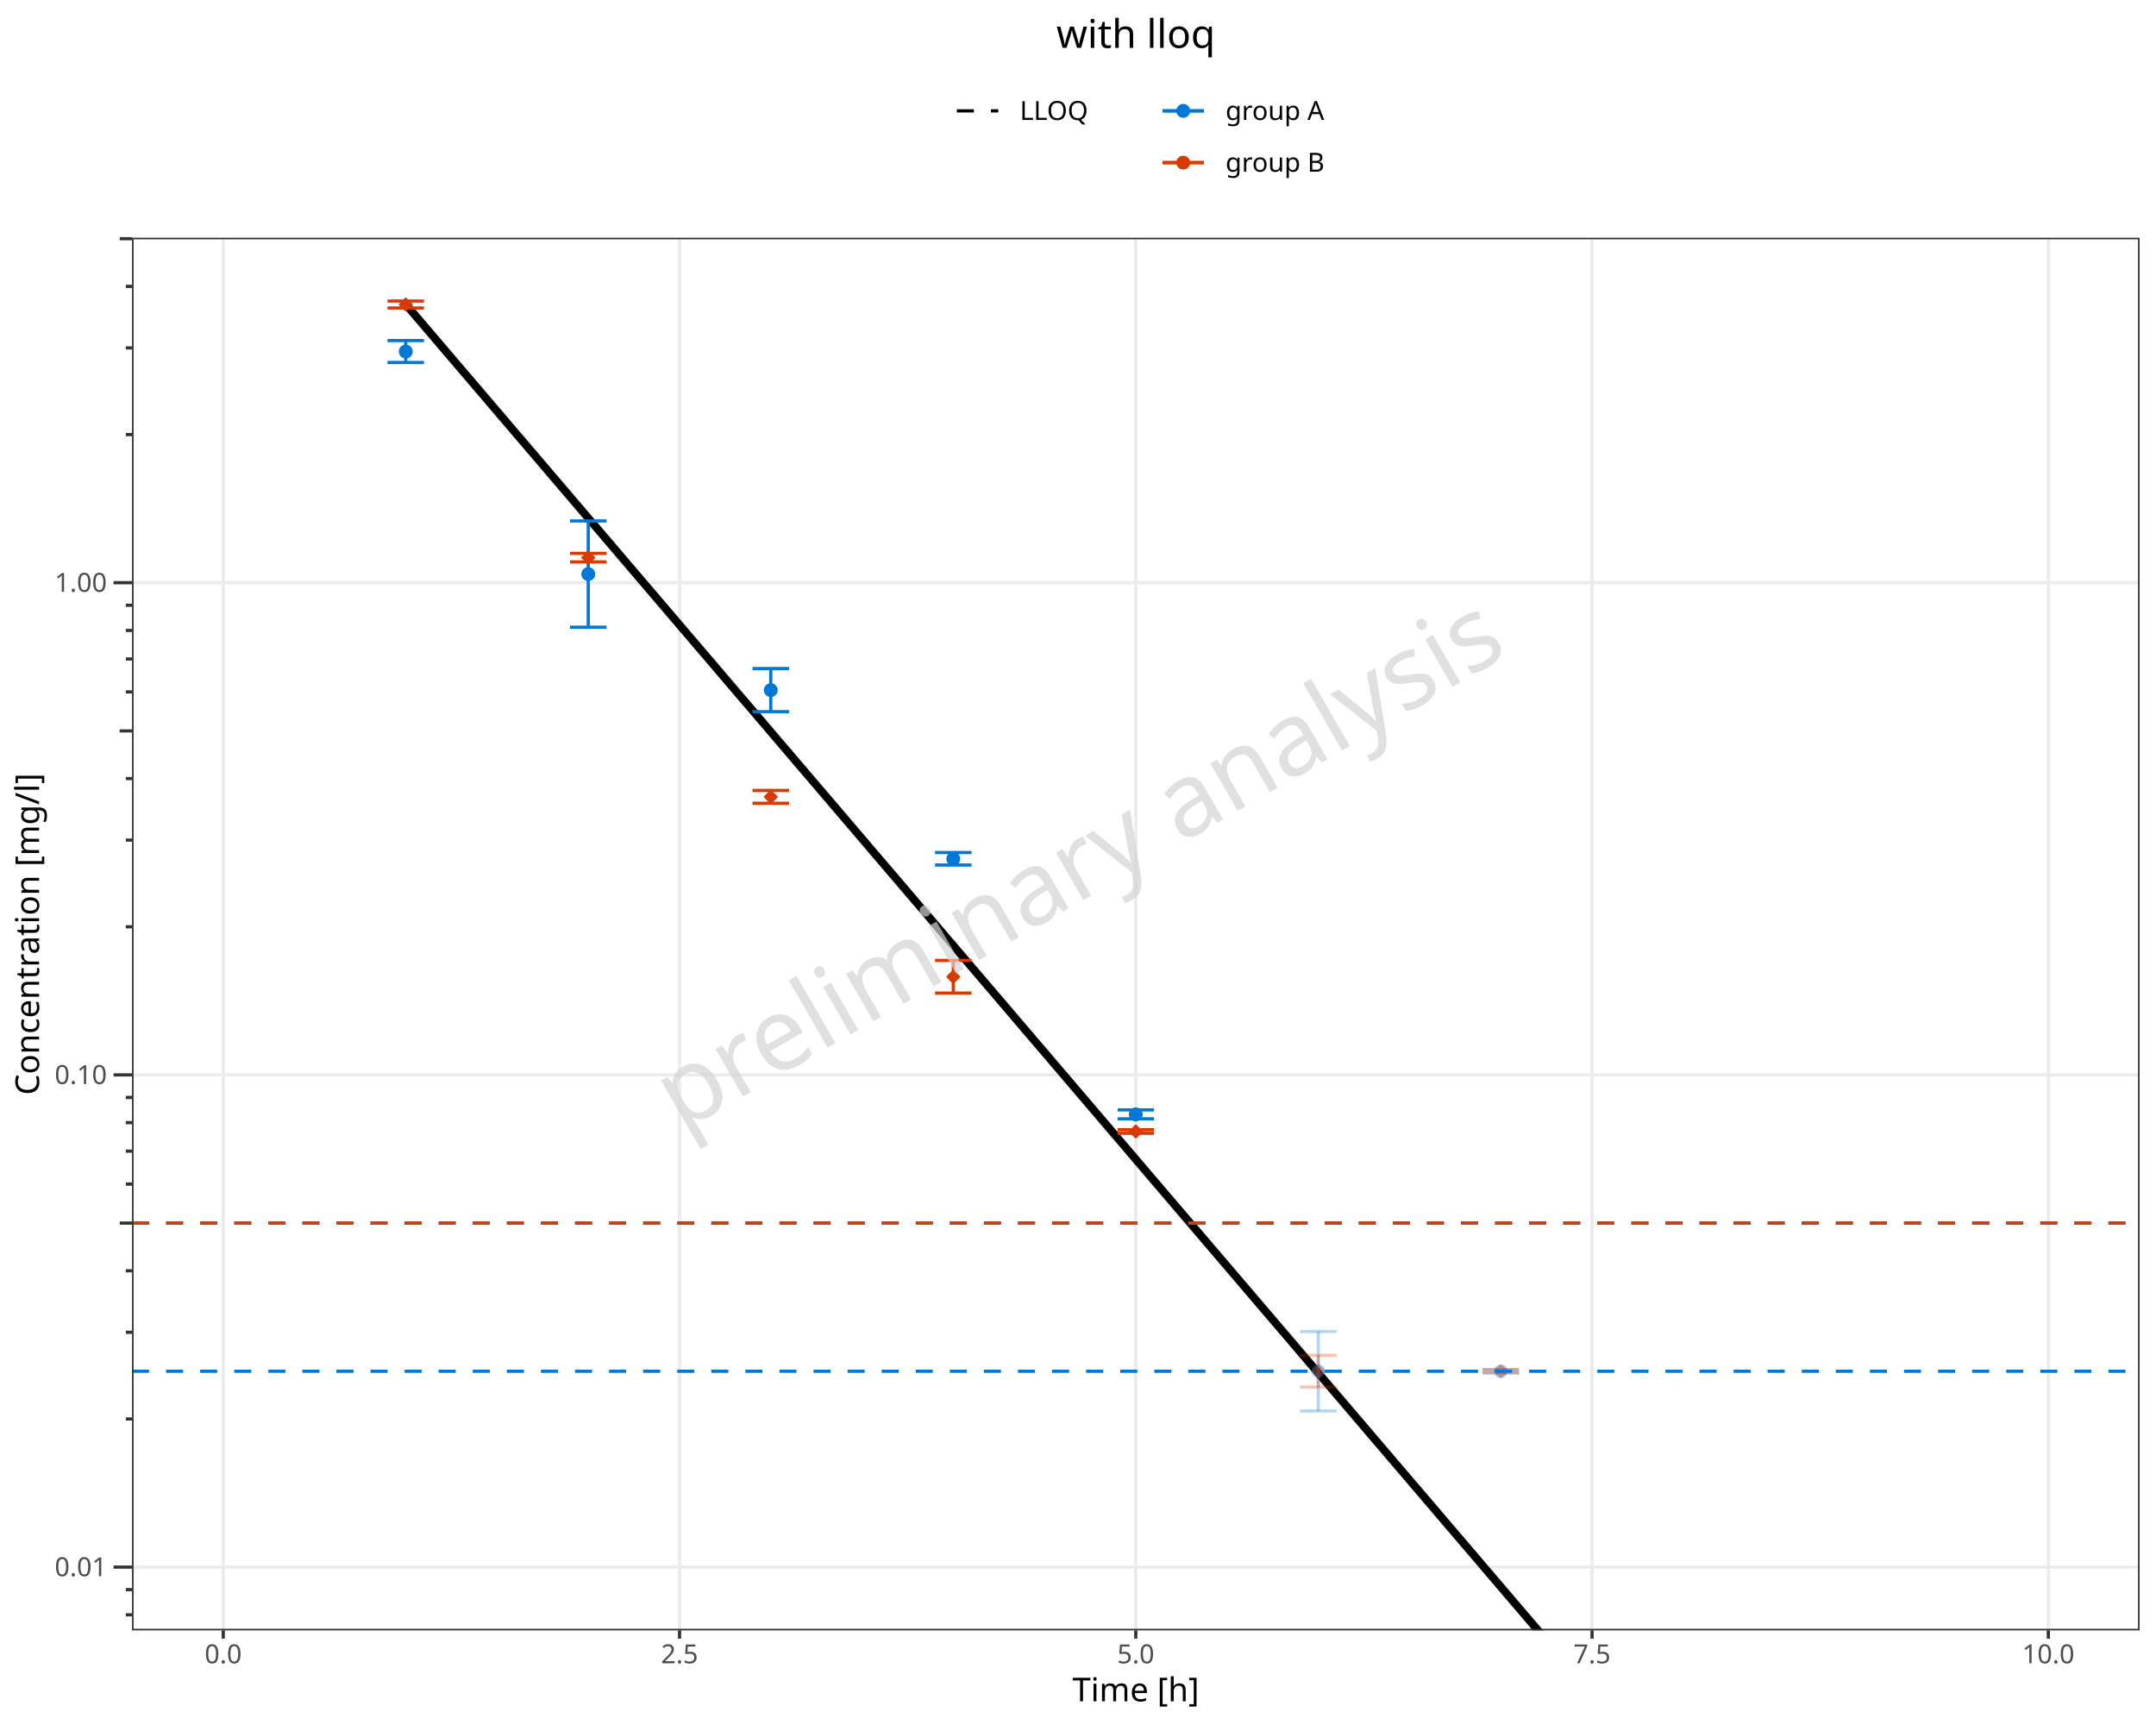
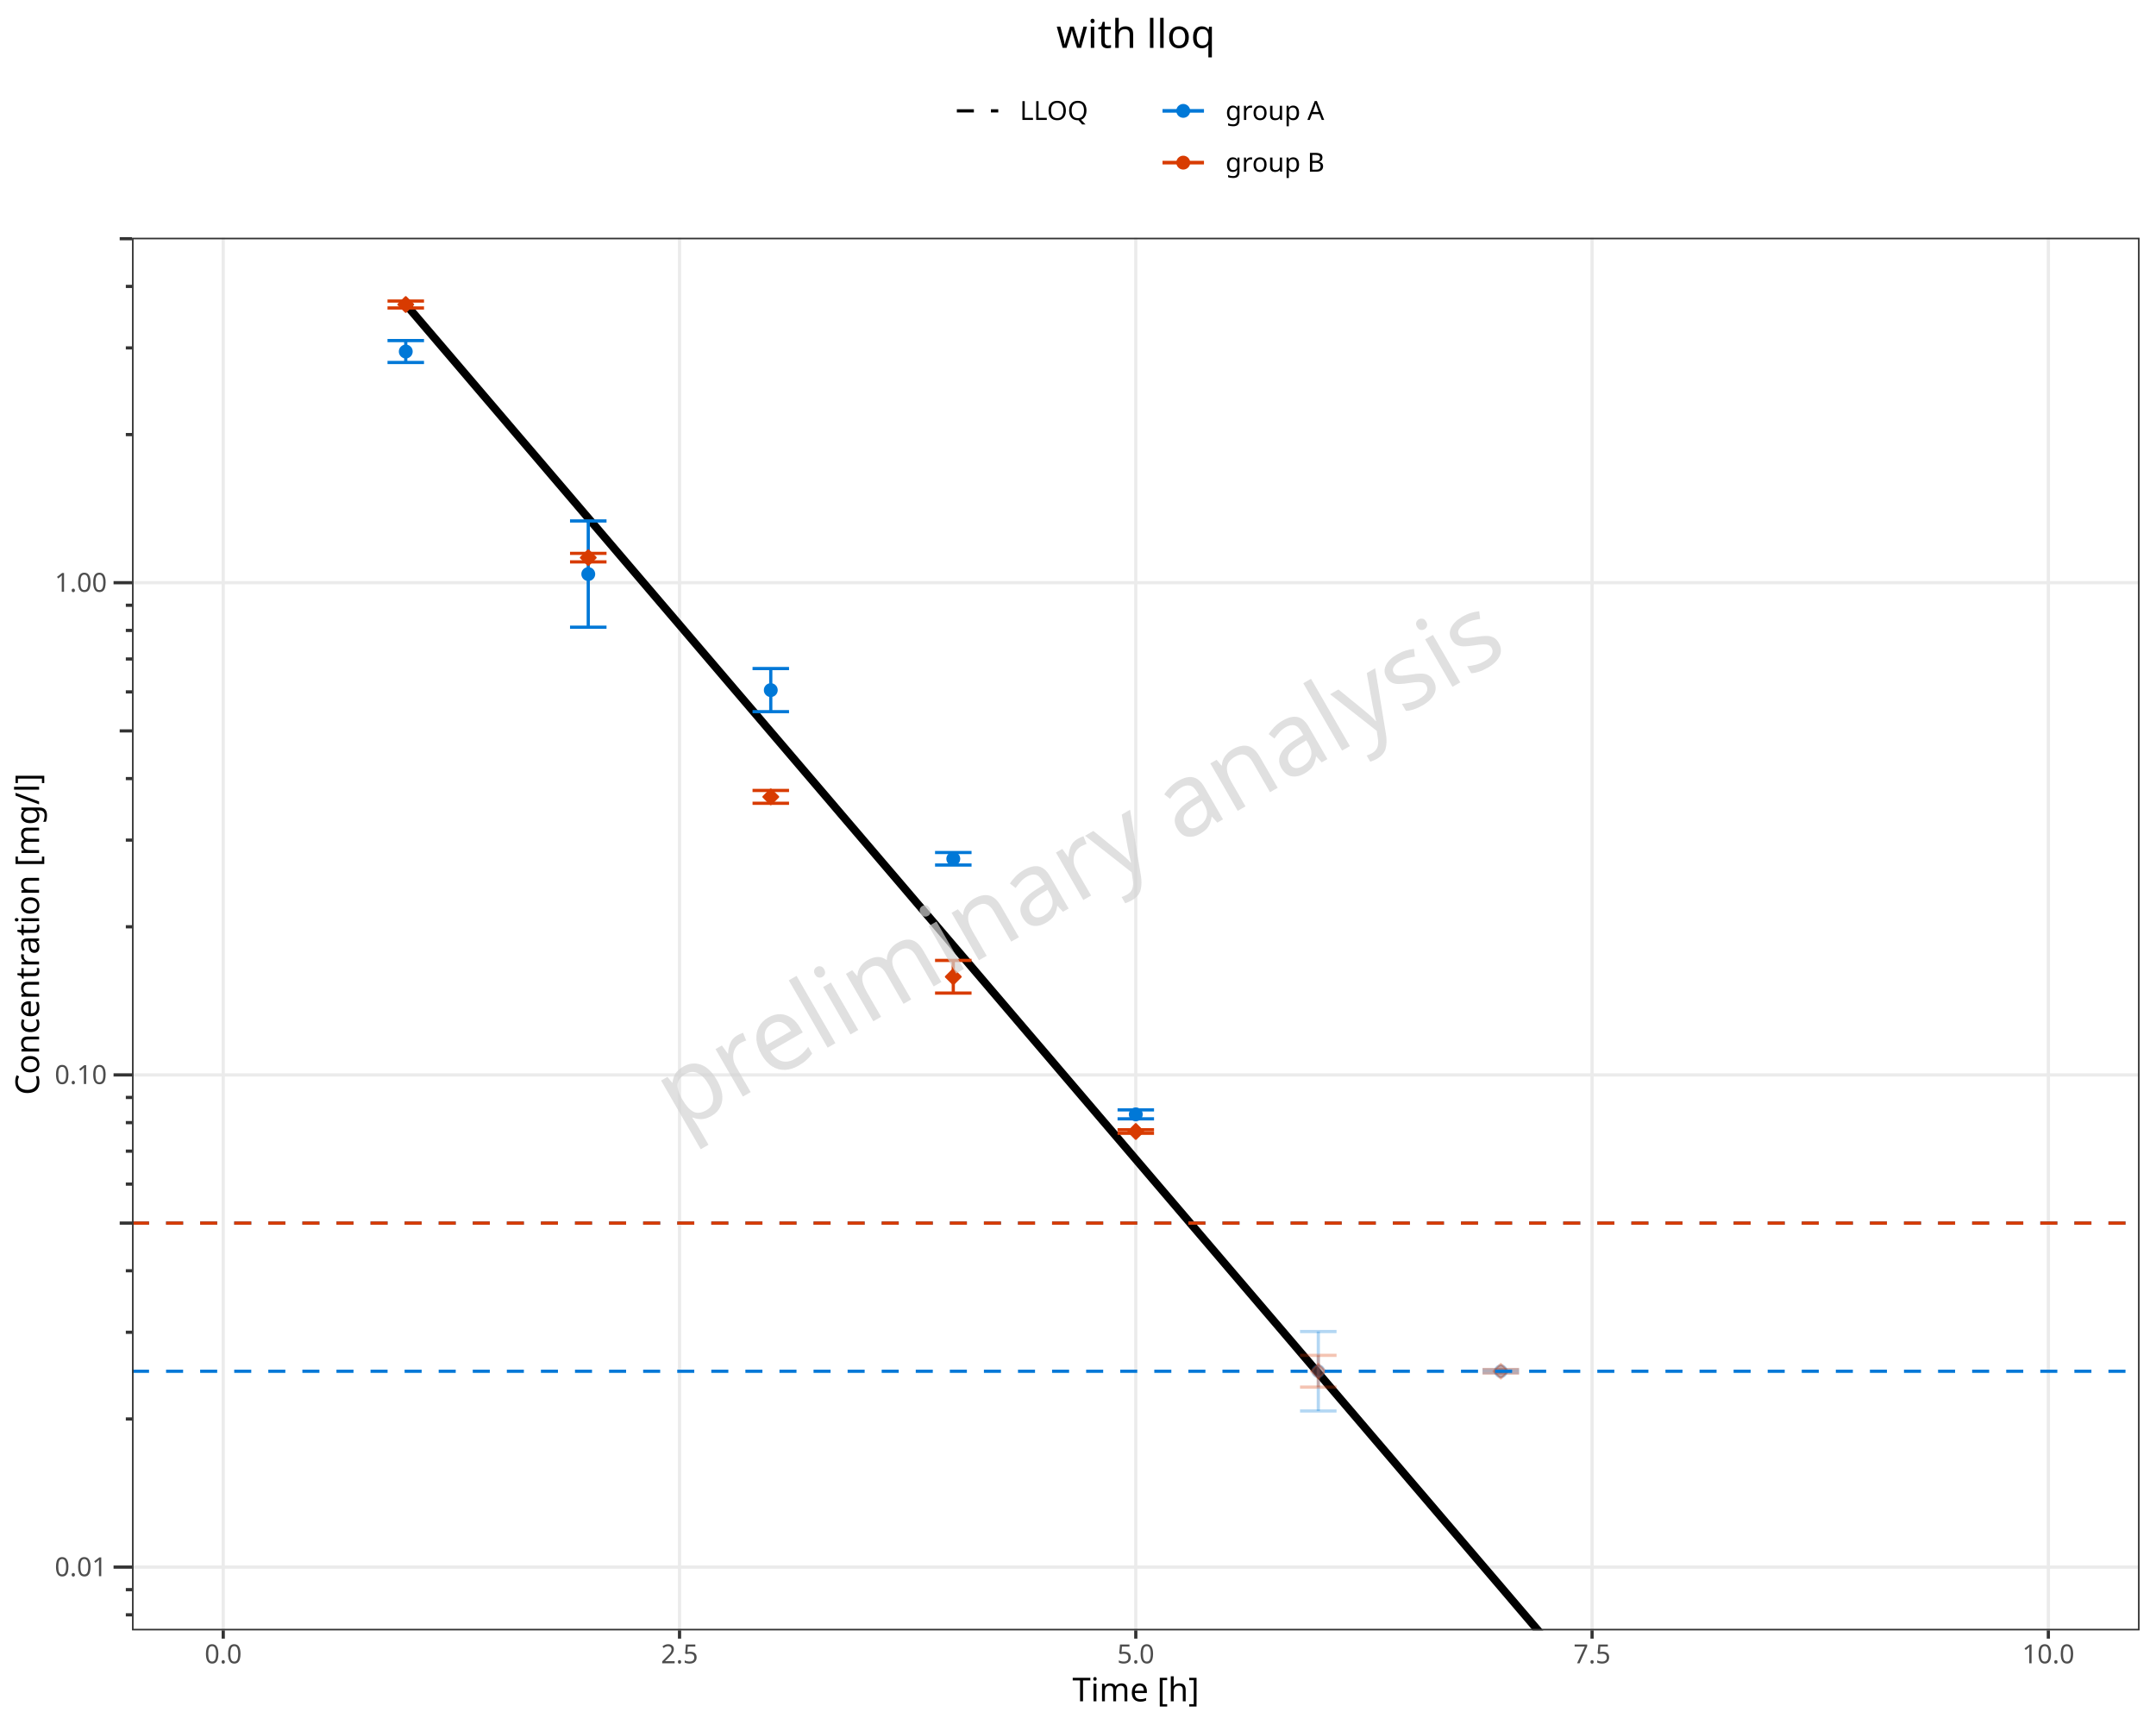
<svg xmlns="http://www.w3.org/2000/svg" class="svglite" data-engine-version="2.0" width="720.00pt" height="576.00pt" viewBox="0 0 720.00 576.00">
  <defs>
    <style type="text/css">
    .svglite line, .svglite polyline, .svglite polygon, .svglite path, .svglite rect, .svglite circle {
      fill: none;
      stroke: #000000;
      stroke-linecap: round;
      stroke-linejoin: round;
      stroke-miterlimit: 10.00;
    }
  </style>
  </defs>
  <rect width="100%" height="100%" style="stroke: none; fill: #FFFFFF;" />
  <defs>
    <clipPath id="cpMC4wMHw3MjAuMDB8MC4wMHw1NzYuMDA=">
      <rect x="0.00" y="0.00" width="720.00" height="576.00" />
    </clipPath>
  </defs>
  <g clip-path="url(#cpMC4wMHw3MjAuMDB8MC4wMHw1NzYuMDA=)">
    <rect x="0" y="0.00" width="720.00" height="576.00" style="stroke-width: 1.07; stroke: #FFFFFF; fill: #FFFFFF;" />
  </g>
  <defs>
    <clipPath id="cpNDQuMDh8NzE0LjUyfDc5LjM4fDU0NC40Mg==">
      <rect x="44.08" y="79.38" width="670.44" height="465.04" />
    </clipPath>
  </defs>
  <g clip-path="url(#cpNDQuMDh8NzE0LjUyfDc5LjM4fDU0NC40Mg==)">
    <rect x="44.08" y="79.38" width="670.44" height="465.04" style="stroke-width: 1.07; stroke: none; fill: #FFFFFF;" />
    <polyline points="44.08,523.28 714.52,523.28 " style="stroke-width: 1.07; stroke: #EBEBEB; stroke-linecap: butt;" />
    <polyline points="44.08,358.93 714.52,358.93 " style="stroke-width: 1.07; stroke: #EBEBEB; stroke-linecap: butt;" />
    <polyline points="44.08,194.58 714.52,194.58 " style="stroke-width: 1.07; stroke: #EBEBEB; stroke-linecap: butt;" />
    <polyline points="74.55,544.42 74.55,79.38 " style="stroke-width: 1.07; stroke: #EBEBEB; stroke-linecap: butt;" />
    <polyline points="226.93,544.42 226.93,79.38 " style="stroke-width: 1.07; stroke: #EBEBEB; stroke-linecap: butt;" />
    <polyline points="379.30,544.42 379.30,79.38 " style="stroke-width: 1.07; stroke: #EBEBEB; stroke-linecap: butt;" />
    <polyline points="531.67,544.42 531.67,79.38 " style="stroke-width: 1.07; stroke: #EBEBEB; stroke-linecap: butt;" />
    <polyline points="684.05,544.42 684.05,79.38 " style="stroke-width: 1.07; stroke: #EBEBEB; stroke-linecap: butt;" />
    <polyline points="135.50,101.61 141.60,108.75 147.69,115.88 153.79,123.02 159.88,130.16 165.98,137.30 172.07,144.44 178.17,151.57 184.26,158.71 190.36,165.85 196.45,172.99 202.55,180.12 208.64,187.26 214.74,194.40 220.83,201.54 226.93,208.67 233.02,215.81 239.12,222.95 245.21,230.09 251.31,237.22 257.40,244.36 263.50,251.50 269.59,258.64 275.69,265.77 281.78,272.91 287.88,280.05 293.97,287.19 300.07,294.32 306.16,301.46 312.26,308.60 318.35,315.74 324.45,322.87 330.54,330.01 336.64,337.15 342.73,344.29 348.83,351.42 354.92,358.56 361.02,365.70 367.11,372.84 373.21,379.97 379.30,387.11 385.39,394.25 391.49,401.39 397.58,408.52 403.68,415.66 409.77,422.80 415.87,429.94 421.96,437.07 428.06,444.21 434.15,451.35 440.25,458.49 446.34,465.63 452.44,472.76 458.53,479.90 464.63,487.04 470.72,494.18 476.82,501.31 482.91,508.45 489.01,515.59 495.10,522.73 501.20,529.86 507.29,537.00 513.39,544.14 519.48,551.28 525.58,558.41 531.67,565.55 537.77,572.69 543.86,579.83 549.96,586.96 556.05,594.10 562.15,601.24 568.24,608.38 574.34,615.51 580.43,622.65 586.53,629.79 592.62,636.93 598.72,644.06 604.81,651.20 610.91,658.34 617.00,665.48 623.10,672.61 629.19,679.75 635.29,686.89 641.38,694.03 647.48,701.16 653.57,708.30 659.67,715.44 665.76,722.58 671.86,729.71 677.95,736.85 684.05,743.99 " style="stroke-width: 2.67; stroke-linecap: butt;" />
    <polyline points="129.41,113.72 141.60,113.72 " style="stroke-width: 1.07; stroke: #0078D7; stroke-linecap: butt;" />
    <polyline points="135.50,113.72 135.50,121.03 " style="stroke-width: 1.07; stroke: #0078D7; stroke-linecap: butt;" />
    <polyline points="129.41,121.03 141.60,121.03 " style="stroke-width: 1.07; stroke: #0078D7; stroke-linecap: butt;" />
    <polyline points="190.36,173.95 202.55,173.95 " style="stroke-width: 1.07; stroke: #0078D7; stroke-linecap: butt;" />
    <polyline points="196.45,173.95 196.45,209.43 " style="stroke-width: 1.07; stroke: #0078D7; stroke-linecap: butt;" />
    <polyline points="190.36,209.43 202.55,209.43 " style="stroke-width: 1.07; stroke: #0078D7; stroke-linecap: butt;" />
    <polyline points="251.31,223.24 263.50,223.24 " style="stroke-width: 1.07; stroke: #0078D7; stroke-linecap: butt;" />
    <polyline points="257.40,223.24 257.40,237.63 " style="stroke-width: 1.07; stroke: #0078D7; stroke-linecap: butt;" />
    <polyline points="251.31,237.63 263.50,237.63 " style="stroke-width: 1.07; stroke: #0078D7; stroke-linecap: butt;" />
    <polyline points="312.26,284.67 324.45,284.67 " style="stroke-width: 1.07; stroke: #0078D7; stroke-linecap: butt;" />
    <polyline points="318.35,284.67 318.35,288.85 " style="stroke-width: 1.07; stroke: #0078D7; stroke-linecap: butt;" />
    <polyline points="312.26,288.85 324.45,288.85 " style="stroke-width: 1.07; stroke: #0078D7; stroke-linecap: butt;" />
    <polyline points="373.21,370.61 385.39,370.61 " style="stroke-width: 1.07; stroke: #0078D7; stroke-linecap: butt;" />
    <polyline points="379.30,370.61 379.30,373.59 " style="stroke-width: 1.07; stroke: #0078D7; stroke-linecap: butt;" />
    <polyline points="373.21,373.59 385.39,373.59 " style="stroke-width: 1.07; stroke: #0078D7; stroke-linecap: butt;" />
    <polyline points="434.15,444.62 446.34,444.62 " style="stroke-width: 1.07; stroke: #0078D7; stroke-opacity: 0.30; stroke-linecap: butt;" />
    <polyline points="440.25,444.62 440.25,471.14 " style="stroke-width: 1.07; stroke: #0078D7; stroke-opacity: 0.30; stroke-linecap: butt;" />
    <polyline points="434.15,471.14 446.34,471.14 " style="stroke-width: 1.07; stroke: #0078D7; stroke-opacity: 0.30; stroke-linecap: butt;" />
    <polyline points="495.10,457.41 507.29,457.41 " style="stroke-width: 1.07; stroke: #0078D7; stroke-opacity: 0.30; stroke-linecap: butt;" />
    <polyline points="501.20,457.41 501.20,458.35 " style="stroke-width: 1.07; stroke: #0078D7; stroke-opacity: 0.30; stroke-linecap: butt;" />
    <polyline points="495.10,458.35 507.29,458.35 " style="stroke-width: 1.07; stroke: #0078D7; stroke-opacity: 0.30; stroke-linecap: butt;" />
    <polyline points="129.41,100.52 141.60,100.52 " style="stroke-width: 1.07; stroke: #D83B01; stroke-linecap: butt;" />
    <polyline points="135.50,100.52 135.50,102.84 " style="stroke-width: 1.07; stroke: #D83B01; stroke-linecap: butt;" />
    <polyline points="129.41,102.84 141.60,102.84 " style="stroke-width: 1.07; stroke: #D83B01; stroke-linecap: butt;" />
    <polyline points="190.36,184.77 202.55,184.77 " style="stroke-width: 1.07; stroke: #D83B01; stroke-linecap: butt;" />
    <polyline points="196.45,184.77 196.45,187.63 " style="stroke-width: 1.07; stroke: #D83B01; stroke-linecap: butt;" />
    <polyline points="190.36,187.63 202.55,187.63 " style="stroke-width: 1.07; stroke: #D83B01; stroke-linecap: butt;" />
    <polyline points="251.31,263.94 263.50,263.94 " style="stroke-width: 1.07; stroke: #D83B01; stroke-linecap: butt;" />
    <polyline points="257.40,263.94 257.40,268.23 " style="stroke-width: 1.07; stroke: #D83B01; stroke-linecap: butt;" />
    <polyline points="251.31,268.23 263.50,268.23 " style="stroke-width: 1.07; stroke: #D83B01; stroke-linecap: butt;" />
    <polyline points="312.26,320.70 324.45,320.70 " style="stroke-width: 1.07; stroke: #D83B01; stroke-linecap: butt;" />
    <polyline points="318.35,320.70 318.35,331.61 " style="stroke-width: 1.07; stroke: #D83B01; stroke-linecap: butt;" />
    <polyline points="312.26,331.61 324.45,331.61 " style="stroke-width: 1.07; stroke: #D83B01; stroke-linecap: butt;" />
    <polyline points="373.21,377.24 385.39,377.24 " style="stroke-width: 1.07; stroke: #D83B01; stroke-linecap: butt;" />
    <polyline points="379.30,377.24 379.30,378.41 " style="stroke-width: 1.07; stroke: #D83B01; stroke-linecap: butt;" />
    <polyline points="373.21,378.41 385.39,378.41 " style="stroke-width: 1.07; stroke: #D83B01; stroke-linecap: butt;" />
    <polyline points="434.15,452.57 446.34,452.57 " style="stroke-width: 1.07; stroke: #D83B01; stroke-opacity: 0.30; stroke-linecap: butt;" />
    <polyline points="440.25,452.57 440.25,463.18 " style="stroke-width: 1.07; stroke: #D83B01; stroke-opacity: 0.30; stroke-linecap: butt;" />
    <polyline points="434.15,463.18 446.34,463.18 " style="stroke-width: 1.07; stroke: #D83B01; stroke-opacity: 0.30; stroke-linecap: butt;" />
    <polyline points="495.10,457.28 507.29,457.28 " style="stroke-width: 1.07; stroke: #D83B01; stroke-opacity: 0.30; stroke-linecap: butt;" />
    <polyline points="501.20,457.28 501.20,458.48 " style="stroke-width: 1.07; stroke: #D83B01; stroke-opacity: 0.30; stroke-linecap: butt;" />
    <polyline points="495.10,458.48 507.29,458.48 " style="stroke-width: 1.07; stroke: #D83B01; stroke-opacity: 0.30; stroke-linecap: butt;" />
    <polygon points="137.46,117.38 137.45,117.19 137.42,117.00 137.38,116.81 137.31,116.63 137.23,116.46 137.13,116.29 137.02,116.14 136.89,116.00 136.74,115.87 136.59,115.75 136.43,115.65 136.25,115.57 136.07,115.51 135.88,115.46 135.70,115.43 135.50,115.42 135.31,115.43 135.12,115.46 134.94,115.51 134.75,115.57 134.58,115.65 134.42,115.75 134.26,115.87 134.12,116.00 133.99,116.14 133.88,116.29 133.78,116.46 133.70,116.63 133.63,116.81 133.58,117.00 133.56,117.19 133.55,117.38 133.56,117.57 133.58,117.76 133.63,117.95 133.70,118.13 133.78,118.30 133.88,118.47 133.99,118.62 134.12,118.76 134.26,118.89 134.42,119.00 134.58,119.10 134.75,119.19 134.94,119.25 135.12,119.30 135.31,119.32 135.50,119.33 135.70,119.32 135.88,119.30 136.07,119.25 136.25,119.19 136.43,119.10 136.59,119.00 136.74,118.89 136.89,118.76 137.02,118.62 137.13,118.47 137.23,118.30 137.31,118.13 137.38,117.95 137.42,117.76 137.45,117.57 " style="stroke-width: 0.71; stroke: #0078D7; fill: #0078D7;" />
    <polygon points="198.41,191.69 198.40,191.50 198.37,191.31 198.32,191.12 198.26,190.94 198.18,190.77 198.08,190.60 197.96,190.45 197.84,190.31 197.69,190.18 197.54,190.06 197.37,189.97 197.20,189.88 197.02,189.82 196.83,189.77 196.64,189.74 196.45,189.73 196.26,189.74 196.07,189.77 195.88,189.82 195.70,189.88 195.53,189.97 195.37,190.06 195.21,190.18 195.07,190.31 194.94,190.45 194.83,190.60 194.73,190.77 194.65,190.94 194.58,191.12 194.53,191.31 194.51,191.50 194.50,191.69 194.51,191.88 194.53,192.07 194.58,192.26 194.65,192.44 194.73,192.61 194.83,192.78 194.94,192.93 195.07,193.07 195.21,193.20 195.37,193.32 195.53,193.42 195.70,193.50 195.88,193.56 196.07,193.61 196.26,193.64 196.45,193.65 196.64,193.64 196.83,193.61 197.02,193.56 197.20,193.50 197.37,193.42 197.54,193.32 197.69,193.20 197.84,193.07 197.96,192.93 198.08,192.78 198.18,192.61 198.26,192.44 198.32,192.26 198.37,192.07 198.40,191.88 " style="stroke-width: 0.71; stroke: #0078D7; fill: #0078D7;" />
    <polygon points="259.36,230.44 259.35,230.25 259.32,230.06 259.27,229.87 259.21,229.69 259.13,229.52 259.03,229.35 258.91,229.20 258.78,229.05 258.64,228.93 258.49,228.81 258.32,228.71 258.15,228.63 257.97,228.57 257.78,228.52 257.59,228.49 257.40,228.48 257.21,228.49 257.02,228.52 256.83,228.57 256.65,228.63 256.48,228.71 256.32,228.81 256.16,228.93 256.02,229.05 255.89,229.20 255.78,229.35 255.68,229.52 255.59,229.69 255.53,229.87 255.48,230.06 255.46,230.25 255.45,230.44 255.46,230.63 255.48,230.82 255.53,231.01 255.59,231.19 255.68,231.36 255.78,231.52 255.89,231.68 256.02,231.82 256.16,231.95 256.32,232.06 256.48,232.16 256.65,232.25 256.83,232.31 257.02,232.36 257.21,232.38 257.40,232.39 257.59,232.38 257.78,232.36 257.97,232.31 258.15,232.25 258.32,232.16 258.49,232.06 258.64,231.95 258.78,231.82 258.91,231.68 259.03,231.52 259.13,231.36 259.21,231.19 259.27,231.01 259.32,230.82 259.35,230.63 " style="stroke-width: 0.71; stroke: #0078D7; fill: #0078D7;" />
    <polygon points="320.31,286.76 320.30,286.57 320.27,286.38 320.22,286.19 320.16,286.01 320.08,285.84 319.98,285.67 319.86,285.52 319.73,285.38 319.59,285.25 319.44,285.13 319.27,285.04 319.10,284.95 318.92,284.89 318.73,284.84 318.54,284.81 318.35,284.81 318.16,284.81 317.97,284.84 317.78,284.89 317.60,284.95 317.43,285.04 317.26,285.13 317.11,285.25 316.97,285.38 316.84,285.52 316.72,285.67 316.63,285.84 316.54,286.01 316.48,286.19 316.43,286.38 316.40,286.57 316.39,286.76 316.40,286.95 316.43,287.14 316.48,287.33 316.54,287.51 316.63,287.68 316.72,287.85 316.84,288.00 316.97,288.14 317.11,288.27 317.26,288.39 317.43,288.49 317.60,288.57 317.78,288.63 317.97,288.68 318.16,288.71 318.35,288.72 318.54,288.71 318.73,288.68 318.92,288.63 319.10,288.57 319.27,288.49 319.44,288.39 319.59,288.27 319.73,288.14 319.86,288.00 319.98,287.85 320.08,287.68 320.16,287.51 320.22,287.33 320.27,287.14 320.30,286.95 " style="stroke-width: 0.71; stroke: #0078D7; fill: #0078D7;" />
    <polygon points="381.26,372.10 381.25,371.90 381.22,371.71 381.17,371.53 381.11,371.35 381.02,371.17 380.93,371.01 380.81,370.86 380.68,370.71 380.54,370.58 380.39,370.47 380.22,370.37 380.05,370.29 379.87,370.22 379.68,370.18 379.49,370.15 379.30,370.14 379.11,370.15 378.92,370.18 378.73,370.22 378.55,370.29 378.38,370.37 378.21,370.47 378.06,370.58 377.92,370.71 377.79,370.86 377.67,371.01 377.58,371.17 377.49,371.35 377.43,371.53 377.38,371.71 377.35,371.90 377.34,372.10 377.35,372.29 377.38,372.48 377.43,372.66 377.49,372.85 377.58,373.02 377.67,373.18 377.79,373.34 377.92,373.48 378.06,373.61 378.21,373.72 378.38,373.82 378.55,373.90 378.73,373.97 378.92,374.01 379.11,374.04 379.30,374.05 379.49,374.04 379.68,374.01 379.87,373.97 380.05,373.90 380.22,373.82 380.39,373.72 380.54,373.61 380.68,373.48 380.81,373.34 380.93,373.18 381.02,373.02 381.11,372.85 381.17,372.66 381.22,372.48 381.25,372.29 " style="stroke-width: 0.71; stroke: #0078D7; fill: #0078D7;" />
    <polygon points="442.21,457.88 442.20,457.69 442.17,457.50 442.12,457.31 442.06,457.13 441.97,456.96 441.88,456.79 441.76,456.64 441.63,456.50 441.49,456.37 441.34,456.25 441.17,456.15 441.00,456.07 440.82,456.01 440.63,455.96 440.44,455.93 440.25,455.92 440.06,455.93 439.87,455.96 439.68,456.01 439.50,456.07 439.33,456.15 439.16,456.25 439.01,456.37 438.87,456.50 438.74,456.64 438.62,456.79 438.52,456.96 438.44,457.13 438.38,457.31 438.33,457.50 438.30,457.69 438.29,457.88 438.30,458.07 438.33,458.26 438.38,458.45 438.44,458.63 438.52,458.80 438.62,458.96 438.74,459.12 438.87,459.26 439.01,459.39 439.16,459.50 439.33,459.60 439.50,459.69 439.68,459.75 439.87,459.80 440.06,459.82 440.25,459.83 440.44,459.82 440.63,459.80 440.82,459.75 441.00,459.69 441.17,459.60 441.34,459.50 441.49,459.39 441.63,459.26 441.76,459.12 441.88,458.96 441.97,458.80 442.06,458.63 442.12,458.45 442.17,458.26 442.20,458.07 " style="stroke-width: 0.71; stroke: #0078D7; stroke-opacity: 0.30; fill: #0078D7; fill-opacity: 0.30;" />
    <polygon points="503.15,457.88 503.14,457.69 503.12,457.50 503.07,457.31 503.01,457.13 502.92,456.96 502.82,456.79 502.71,456.64 502.58,456.50 502.44,456.37 502.29,456.25 502.12,456.15 501.95,456.07 501.77,456.01 501.58,455.96 501.39,455.93 501.20,455.92 501.01,455.93 500.82,455.96 500.63,456.01 500.45,456.07 500.28,456.15 500.11,456.25 499.96,456.37 499.82,456.50 499.69,456.64 499.57,456.79 499.47,456.96 499.39,457.13 499.33,457.31 499.28,457.50 499.25,457.69 499.24,457.88 499.25,458.07 499.28,458.26 499.33,458.45 499.39,458.63 499.47,458.80 499.57,458.96 499.69,459.12 499.82,459.26 499.96,459.39 500.11,459.50 500.28,459.60 500.45,459.69 500.63,459.75 500.82,459.80 501.01,459.82 501.20,459.83 501.39,459.82 501.58,459.80 501.77,459.75 501.95,459.69 502.12,459.60 502.29,459.50 502.44,459.39 502.58,459.26 502.71,459.12 502.82,458.96 502.92,458.80 503.01,458.63 503.07,458.45 503.12,458.26 503.14,458.07 " style="stroke-width: 0.71; stroke: #0078D7; stroke-opacity: 0.30; fill: #0078D7; fill-opacity: 0.30;" />
-     <polygon points="137.46,101.68 135.50,99.72 133.55,101.68 135.50,103.64 " style="stroke-width: 0.71; stroke: #D83B01; fill: #D83B01;" />
-     <polygon points="198.41,186.20 196.45,184.25 194.50,186.20 196.45,188.16 " style="stroke-width: 0.71; stroke: #D83B01; fill: #D83B01;" />
-     <polygon points="259.36,266.08 257.40,264.13 255.45,266.08 257.40,268.04 " style="stroke-width: 0.71; stroke: #D83B01; fill: #D83B01;" />
-     <polygon points="320.31,326.16 318.35,324.20 316.39,326.16 318.35,328.11 " style="stroke-width: 0.71; stroke: #D83B01; fill: #D83B01;" />
-     <polygon points="381.26,377.82 379.30,375.86 377.34,377.82 379.30,379.78 " style="stroke-width: 0.71; stroke: #D83B01; fill: #D83B01;" />
-     <polygon points="442.21,457.88 440.25,455.92 438.29,457.88 440.25,459.83 " style="stroke-width: 0.71; stroke: #D83B01; stroke-opacity: 0.30; fill: #D83B01; fill-opacity: 0.30;" />
-     <polygon points="503.15,457.88 501.20,455.92 499.24,457.88 501.20,459.83 " style="stroke-width: 0.71; stroke: #D83B01; stroke-opacity: 0.30; fill: #D83B01; fill-opacity: 0.30;" />
+     <polygon points="137.95,101.68 135.50,99.23 133.05,101.68 135.50,104.13 " style="stroke-width: 0.71; stroke: #D83B01; fill: #D83B01;" />
+     <polygon points="198.90,186.20 196.45,183.75 194.00,186.20 196.45,188.65 " style="stroke-width: 0.71; stroke: #D83B01; fill: #D83B01;" />
+     <polygon points="259.85,266.08 257.40,263.64 254.95,266.08 257.40,268.53 " style="stroke-width: 0.71; stroke: #D83B01; fill: #D83B01;" />
+     <polygon points="320.80,326.16 318.35,323.71 315.90,326.16 318.35,328.60 " style="stroke-width: 0.71; stroke: #D83B01; fill: #D83B01;" />
+     <polygon points="381.75,377.82 379.30,375.37 376.85,377.82 379.30,380.27 " style="stroke-width: 0.71; stroke: #D83B01; fill: #D83B01;" />
+     <polygon points="442.70,457.88 440.25,455.43 437.80,457.88 440.25,460.33 " style="stroke-width: 0.71; stroke: #D83B01; stroke-opacity: 0.30; fill: #D83B01; fill-opacity: 0.30;" />
+     <polygon points="503.65,457.88 501.20,455.43 498.75,457.88 501.20,460.33 " style="stroke-width: 0.71; stroke: #D83B01; stroke-opacity: 0.30; fill: #D83B01; fill-opacity: 0.30;" />
    <line x1="44.08" y1="408.40" x2="714.52" y2="408.40" style="stroke-width: 1.07; stroke: #0078D7; stroke-dasharray: 5.69,5.69; stroke-linecap: butt;" />
    <line x1="44.08" y1="457.88" x2="714.52" y2="457.88" style="stroke-width: 1.07; stroke: #0078D7; stroke-dasharray: 5.69,5.69; stroke-linecap: butt;" />
    <line x1="44.08" y1="408.40" x2="714.52" y2="408.40" style="stroke-width: 1.07; stroke: #D83B01; stroke-dasharray: 5.69,5.69; stroke-linecap: butt;" />
    <rect x="44.08" y="79.38" width="670.44" height="465.04" style="stroke-width: 1.07; stroke: #333333;" />
  </g>
  <g clip-path="url(#cpMC4wMHw3MjAuMDB8MC4wMHw1NzYuMDA=)">
    <text x="35.72" y="526.31" text-anchor="end" style="font-size: 8.80px; fill: #4D4D4D; font-family: sans;" textLength="17.13px" lengthAdjust="spacingAndGlyphs">0.01</text>
    <text x="35.72" y="361.96" text-anchor="end" style="font-size: 8.80px; fill: #4D4D4D; font-family: sans;" textLength="17.13px" lengthAdjust="spacingAndGlyphs">0.10</text>
    <text x="35.72" y="197.61" text-anchor="end" style="font-size: 8.80px; fill: #4D4D4D; font-family: sans;" textLength="17.13px" lengthAdjust="spacingAndGlyphs">1.00</text>
    <polyline points="37.92,523.28 44.08,523.28 " style="stroke-width: 1.07; stroke: #333333; stroke-linecap: butt;" />
    <polyline points="37.92,358.93 44.08,358.93 " style="stroke-width: 1.07; stroke: #333333; stroke-linecap: butt;" />
    <polyline points="37.92,194.58 44.08,194.58 " style="stroke-width: 1.07; stroke: #333333; stroke-linecap: butt;" />
    <polyline points="39.97,408.40 44.08,408.40 " style="stroke-width: 1.07; stroke: #333333; stroke-linecap: butt;" />
    <polyline points="39.97,244.06 44.08,244.06 " style="stroke-width: 1.07; stroke: #333333; stroke-linecap: butt;" />
    <polyline points="39.97,79.71 44.08,79.71 " style="stroke-width: 1.07; stroke: #333333; stroke-linecap: butt;" />
    <polyline points="42.02,539.21 44.08,539.21 " style="stroke-width: 1.07; stroke: #333333; stroke-linecap: butt;" />
    <polyline points="42.02,530.80 44.08,530.80 " style="stroke-width: 1.07; stroke: #333333; stroke-linecap: butt;" />
    <polyline points="42.02,473.81 44.08,473.81 " style="stroke-width: 1.07; stroke: #333333; stroke-linecap: butt;" />
    <polyline points="42.02,444.87 44.08,444.87 " style="stroke-width: 1.07; stroke: #333333; stroke-linecap: butt;" />
    <polyline points="42.02,424.33 44.08,424.33 " style="stroke-width: 1.07; stroke: #333333; stroke-linecap: butt;" />
    <polyline points="42.02,395.39 44.08,395.39 " style="stroke-width: 1.07; stroke: #333333; stroke-linecap: butt;" />
    <polyline points="42.02,384.39 44.08,384.39 " style="stroke-width: 1.07; stroke: #333333; stroke-linecap: butt;" />
    <polyline points="42.02,374.86 44.08,374.86 " style="stroke-width: 1.07; stroke: #333333; stroke-linecap: butt;" />
    <polyline points="42.02,366.45 44.08,366.45 " style="stroke-width: 1.07; stroke: #333333; stroke-linecap: butt;" />
    <polyline points="42.02,309.46 44.08,309.46 " style="stroke-width: 1.07; stroke: #333333; stroke-linecap: butt;" />
    <polyline points="42.02,280.52 44.08,280.52 " style="stroke-width: 1.07; stroke: #333333; stroke-linecap: butt;" />
    <polyline points="42.02,259.98 44.08,259.98 " style="stroke-width: 1.07; stroke: #333333; stroke-linecap: butt;" />
    <polyline points="42.02,231.04 44.08,231.04 " style="stroke-width: 1.07; stroke: #333333; stroke-linecap: butt;" />
    <polyline points="42.02,220.04 44.08,220.04 " style="stroke-width: 1.07; stroke: #333333; stroke-linecap: butt;" />
    <polyline points="42.02,210.51 44.08,210.51 " style="stroke-width: 1.07; stroke: #333333; stroke-linecap: butt;" />
    <polyline points="42.02,202.10 44.08,202.10 " style="stroke-width: 1.07; stroke: #333333; stroke-linecap: butt;" />
    <polyline points="42.02,145.11 44.08,145.11 " style="stroke-width: 1.07; stroke: #333333; stroke-linecap: butt;" />
    <polyline points="42.02,116.17 44.08,116.17 " style="stroke-width: 1.07; stroke: #333333; stroke-linecap: butt;" />
    <polyline points="42.02,95.63 44.08,95.63 " style="stroke-width: 1.07; stroke: #333333; stroke-linecap: butt;" />
    <polyline points="74.55,547.16 74.55,544.42 " style="stroke-width: 1.07; stroke: #333333; stroke-linecap: butt;" />
    <polyline points="226.93,547.16 226.93,544.42 " style="stroke-width: 1.07; stroke: #333333; stroke-linecap: butt;" />
    <polyline points="379.30,547.16 379.30,544.42 " style="stroke-width: 1.07; stroke: #333333; stroke-linecap: butt;" />
    <polyline points="531.67,547.16 531.67,544.42 " style="stroke-width: 1.07; stroke: #333333; stroke-linecap: butt;" />
    <polyline points="684.05,547.16 684.05,544.42 " style="stroke-width: 1.07; stroke: #333333; stroke-linecap: butt;" />
    <text x="74.55" y="555.40" text-anchor="middle" style="font-size: 8.80px; fill: #4D4D4D; font-family: sans;" textLength="12.23px" lengthAdjust="spacingAndGlyphs">0.0</text>
    <text x="226.93" y="555.40" text-anchor="middle" style="font-size: 8.80px; fill: #4D4D4D; font-family: sans;" textLength="12.23px" lengthAdjust="spacingAndGlyphs">2.5</text>
    <text x="379.30" y="555.40" text-anchor="middle" style="font-size: 8.80px; fill: #4D4D4D; font-family: sans;" textLength="12.23px" lengthAdjust="spacingAndGlyphs">5.0</text>
    <text x="531.67" y="555.40" text-anchor="middle" style="font-size: 8.80px; fill: #4D4D4D; font-family: sans;" textLength="12.23px" lengthAdjust="spacingAndGlyphs">7.5</text>
    <text x="684.05" y="555.40" text-anchor="middle" style="font-size: 8.80px; fill: #4D4D4D; font-family: sans;" textLength="17.13px" lengthAdjust="spacingAndGlyphs">10.0</text>
    <text x="379.30" y="568.10" text-anchor="middle" style="font-size: 11.00px; font-family: sans;" textLength="39.73px" lengthAdjust="spacingAndGlyphs">Time [h]</text>
    <text transform="translate(13.05,311.90) rotate(-90)" text-anchor="middle" style="font-size: 11.00px; font-family: sans;" textLength="98.45px" lengthAdjust="spacingAndGlyphs">Concentration [mg/l]</text>
    <rect x="312.34" y="22.90" width="57.73" height="28.24" style="stroke-width: 1.07; stroke: none; fill: #FFFFFF;" />
    <rect x="317.82" y="28.38" width="17.28" height="17.28" style="stroke-width: 1.07; stroke: none; fill: #FFFFFF;" />
    <line x1="319.54" y1="37.02" x2="333.37" y2="37.02" style="stroke-width: 1.07; stroke-dasharray: 5.69,5.69; stroke-linecap: butt;" />
    <text x="340.58" y="40.05" style="font-size: 8.80px; font-family: sans;" textLength="23.49px" lengthAdjust="spacingAndGlyphs">LLOQ</text>
    <rect x="381.03" y="22.90" width="65.24" height="45.52" style="stroke-width: 1.07; stroke: none; fill: #FFFFFF;" />
    <rect x="386.51" y="28.38" width="17.28" height="17.28" style="stroke-width: 1.07; stroke: none; fill: #FFFFFF;" />
    <line x1="388.23" y1="37.02" x2="402.06" y2="37.02" style="stroke-width: 1.07; stroke: #0078D7; stroke-linecap: butt;" />
    <polygon points="397.10,37.02 397.09,36.83 397.06,36.64 397.02,36.45 396.95,36.27 396.87,36.10 396.77,35.94 396.66,35.78 396.53,35.64 396.39,35.51 396.23,35.40 396.07,35.30 395.89,35.22 395.71,35.15 395.53,35.10 395.34,35.08 395.15,35.07 394.95,35.08 394.76,35.10 394.58,35.15 394.40,35.22 394.22,35.30 394.06,35.40 393.91,35.51 393.76,35.64 393.63,35.78 393.52,35.94 393.42,36.10 393.34,36.27 393.27,36.45 393.23,36.64 393.20,36.83 393.19,37.02 393.20,37.21 393.23,37.40 393.27,37.59 393.34,37.77 393.42,37.94 393.52,38.11 393.63,38.26 393.76,38.41 393.91,38.53 394.06,38.65 394.22,38.75 394.40,38.83 394.58,38.89 394.76,38.94 394.95,38.97 395.15,38.98 395.34,38.97 395.53,38.94 395.71,38.89 395.89,38.83 396.07,38.75 396.23,38.65 396.39,38.53 396.53,38.41 396.66,38.26 396.77,38.11 396.87,37.94 396.95,37.77 397.02,37.59 397.06,37.40 397.09,37.21 " style="stroke-width: 0.71; stroke: #0078D7; fill: #0078D7;" />
    <line x1="388.23" y1="37.02" x2="402.06" y2="37.02" style="stroke-width: 1.07; stroke: #0078D7; stroke-linecap: butt;" />
    <rect x="386.51" y="45.66" width="17.28" height="17.28" style="stroke-width: 1.07; stroke: none; fill: #FFFFFF;" />
    <line x1="388.23" y1="54.30" x2="402.06" y2="54.30" style="stroke-width: 1.07; stroke: #D83B01; stroke-linecap: butt;" />
    <polygon points="397.10,54.30 397.09,54.11 397.06,53.92 397.02,53.73 396.95,53.55 396.87,53.38 396.77,53.22 396.66,53.06 396.53,52.92 396.39,52.79 396.23,52.68 396.07,52.58 395.89,52.50 395.71,52.43 395.53,52.38 395.34,52.36 395.15,52.35 394.95,52.36 394.76,52.38 394.58,52.43 394.40,52.50 394.22,52.58 394.06,52.68 393.91,52.79 393.76,52.92 393.63,53.06 393.52,53.22 393.42,53.38 393.34,53.55 393.27,53.73 393.23,53.92 393.20,54.11 393.19,54.30 393.20,54.49 393.23,54.68 393.27,54.87 393.34,55.05 393.42,55.22 393.52,55.39 393.63,55.54 393.76,55.69 393.91,55.81 394.06,55.93 394.22,56.03 394.40,56.11 394.58,56.17 394.76,56.22 394.95,56.25 395.15,56.26 395.34,56.25 395.53,56.22 395.71,56.17 395.89,56.11 396.07,56.03 396.23,55.93 396.39,55.81 396.53,55.69 396.66,55.54 396.77,55.39 396.87,55.22 396.95,55.05 397.02,54.87 397.06,54.68 397.09,54.49 " style="stroke-width: 0.71; stroke: #D83B01; fill: #D83B01;" />
    <line x1="388.23" y1="54.30" x2="402.06" y2="54.30" style="stroke-width: 1.07; stroke: #D83B01; stroke-linecap: butt;" />
    <text x="409.27" y="40.05" style="font-size: 8.80px; font-family: sans;" textLength="30.82px" lengthAdjust="spacingAndGlyphs">group A</text>
    <text x="409.27" y="57.33" style="font-size: 8.80px; font-family: sans;" textLength="30.82px" lengthAdjust="spacingAndGlyphs">group B</text>
    <text x="379.30" y="15.99" text-anchor="middle" style="font-size: 13.20px; font-family: sans;" textLength="47.69px" lengthAdjust="spacingAndGlyphs">with lloq</text>
    <text transform="translate(365.87,298.17) rotate(-30)" text-anchor="middle" style="font-size: 34.14px; fill: #D3D3D3; fill-opacity: 0.70; font-family: sans;" textLength="299.85px" lengthAdjust="spacingAndGlyphs">preliminary analysis</text>
  </g>
</svg>
